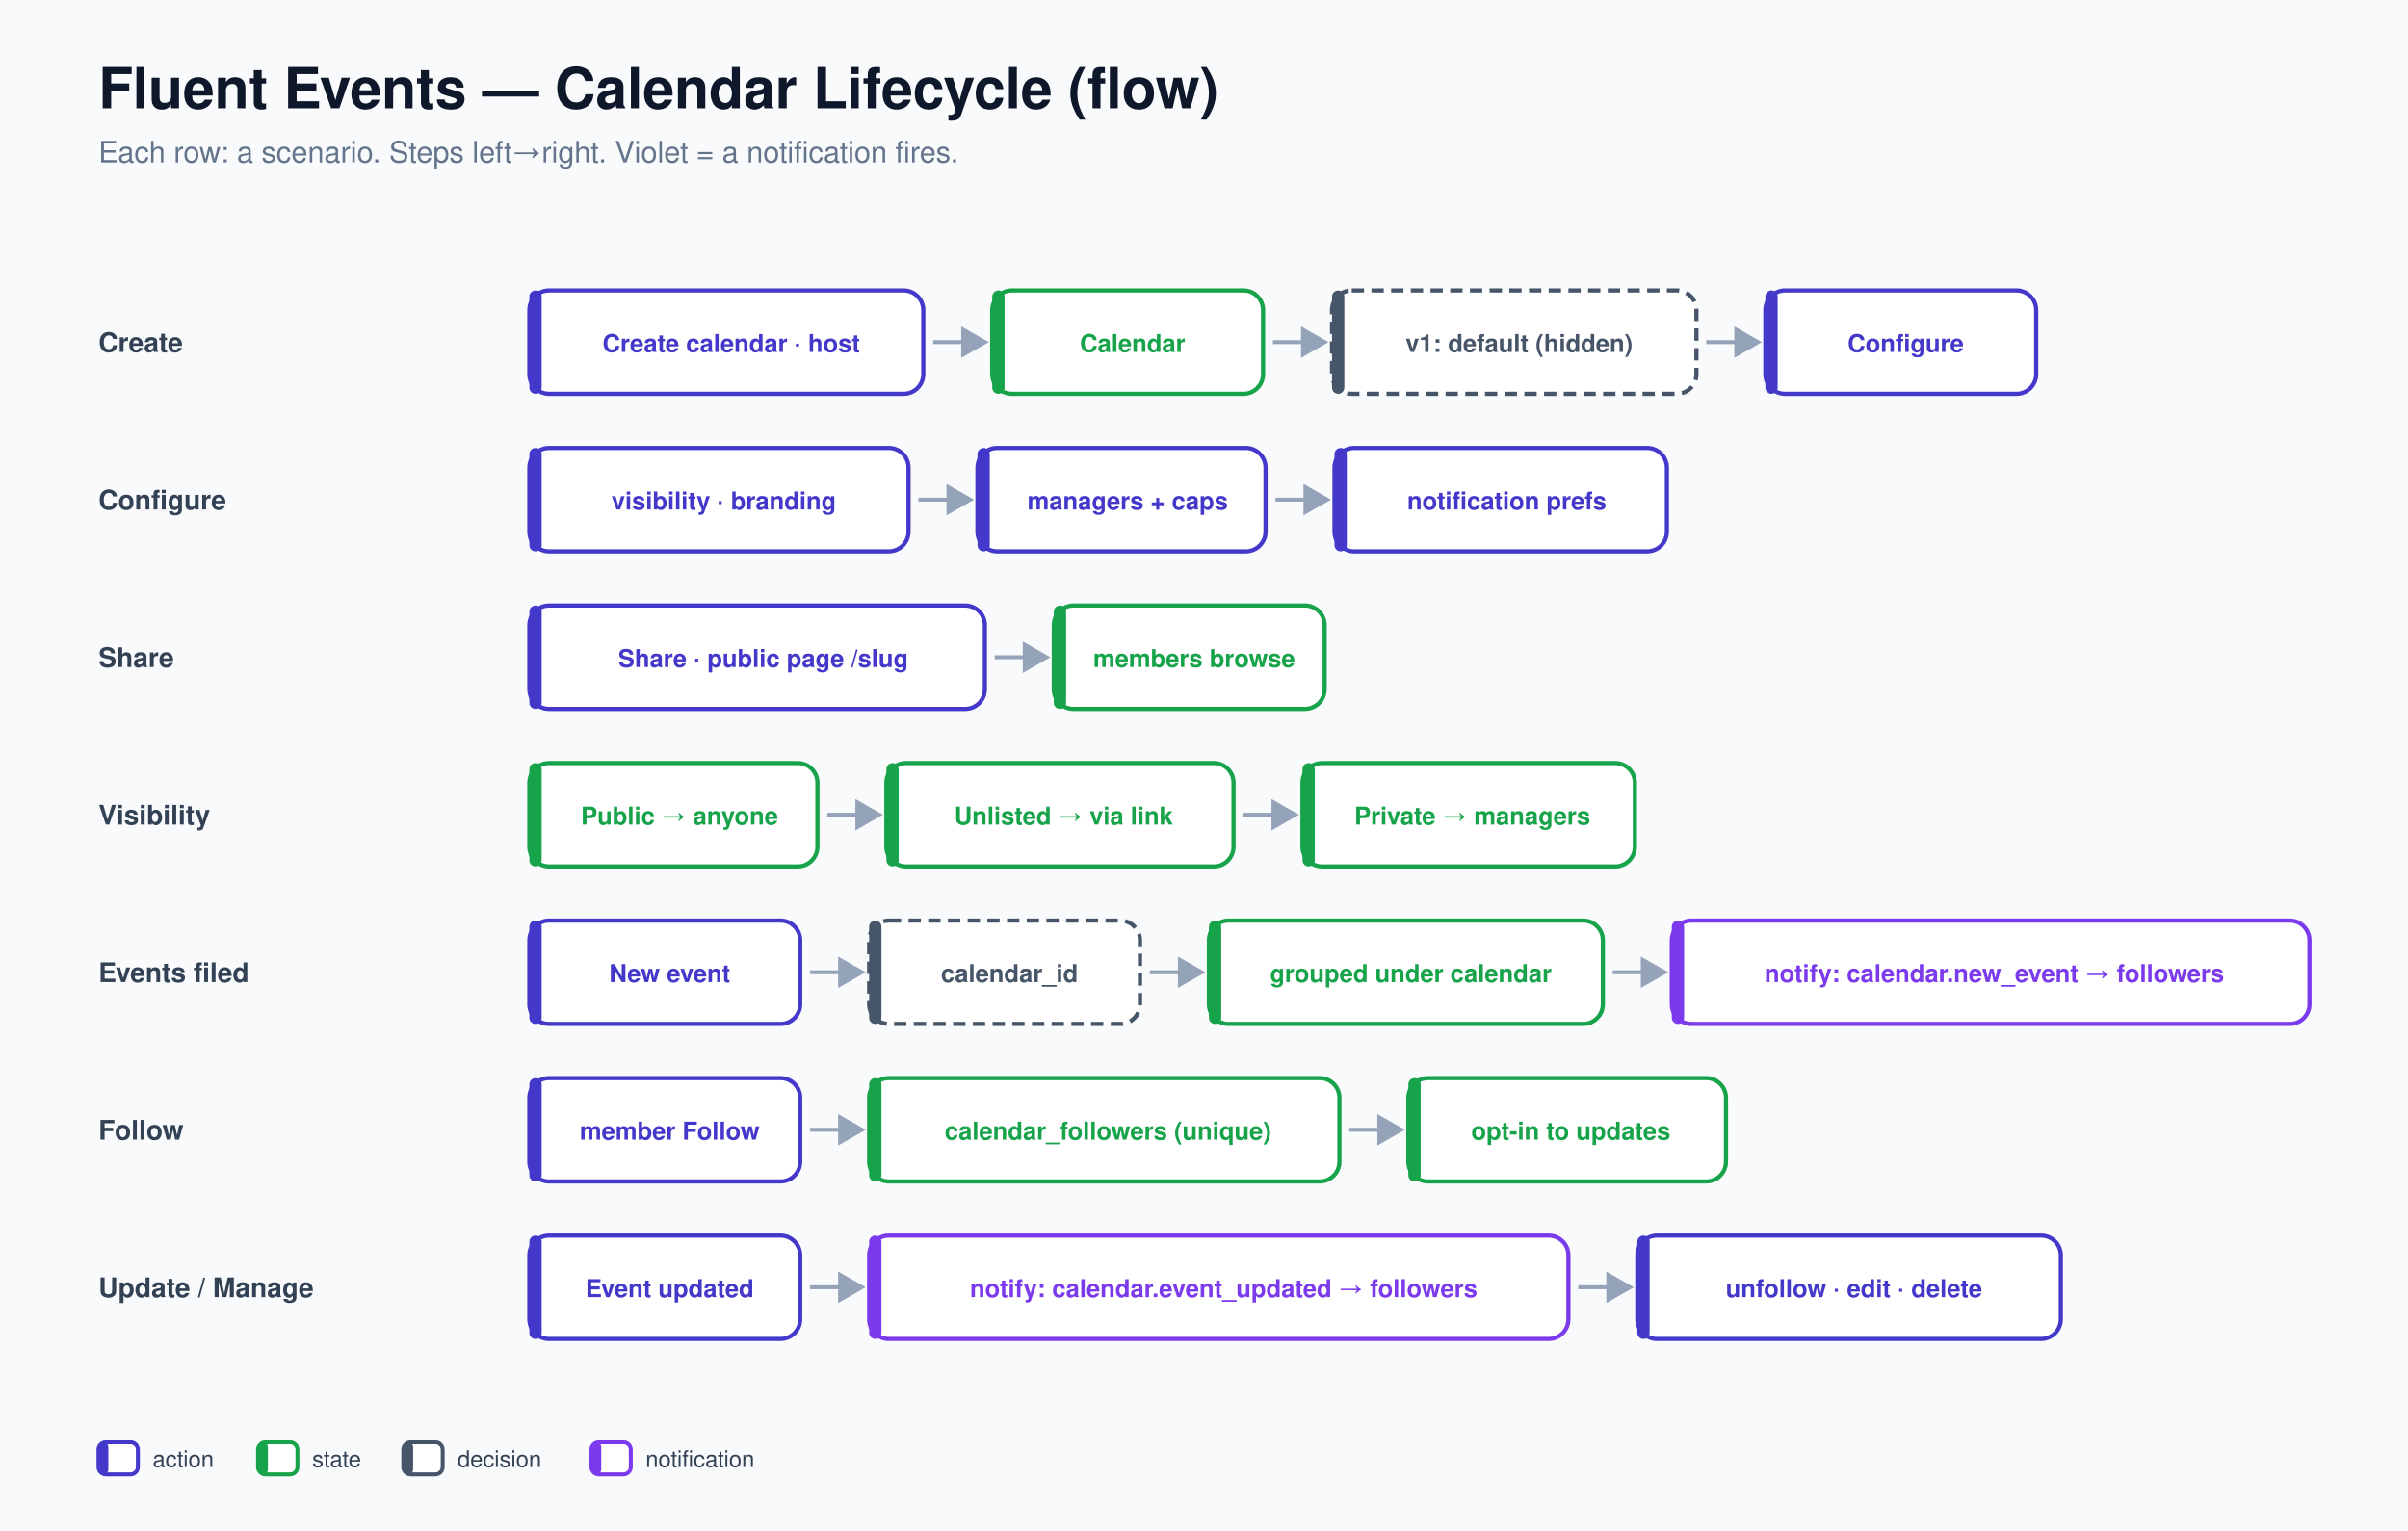
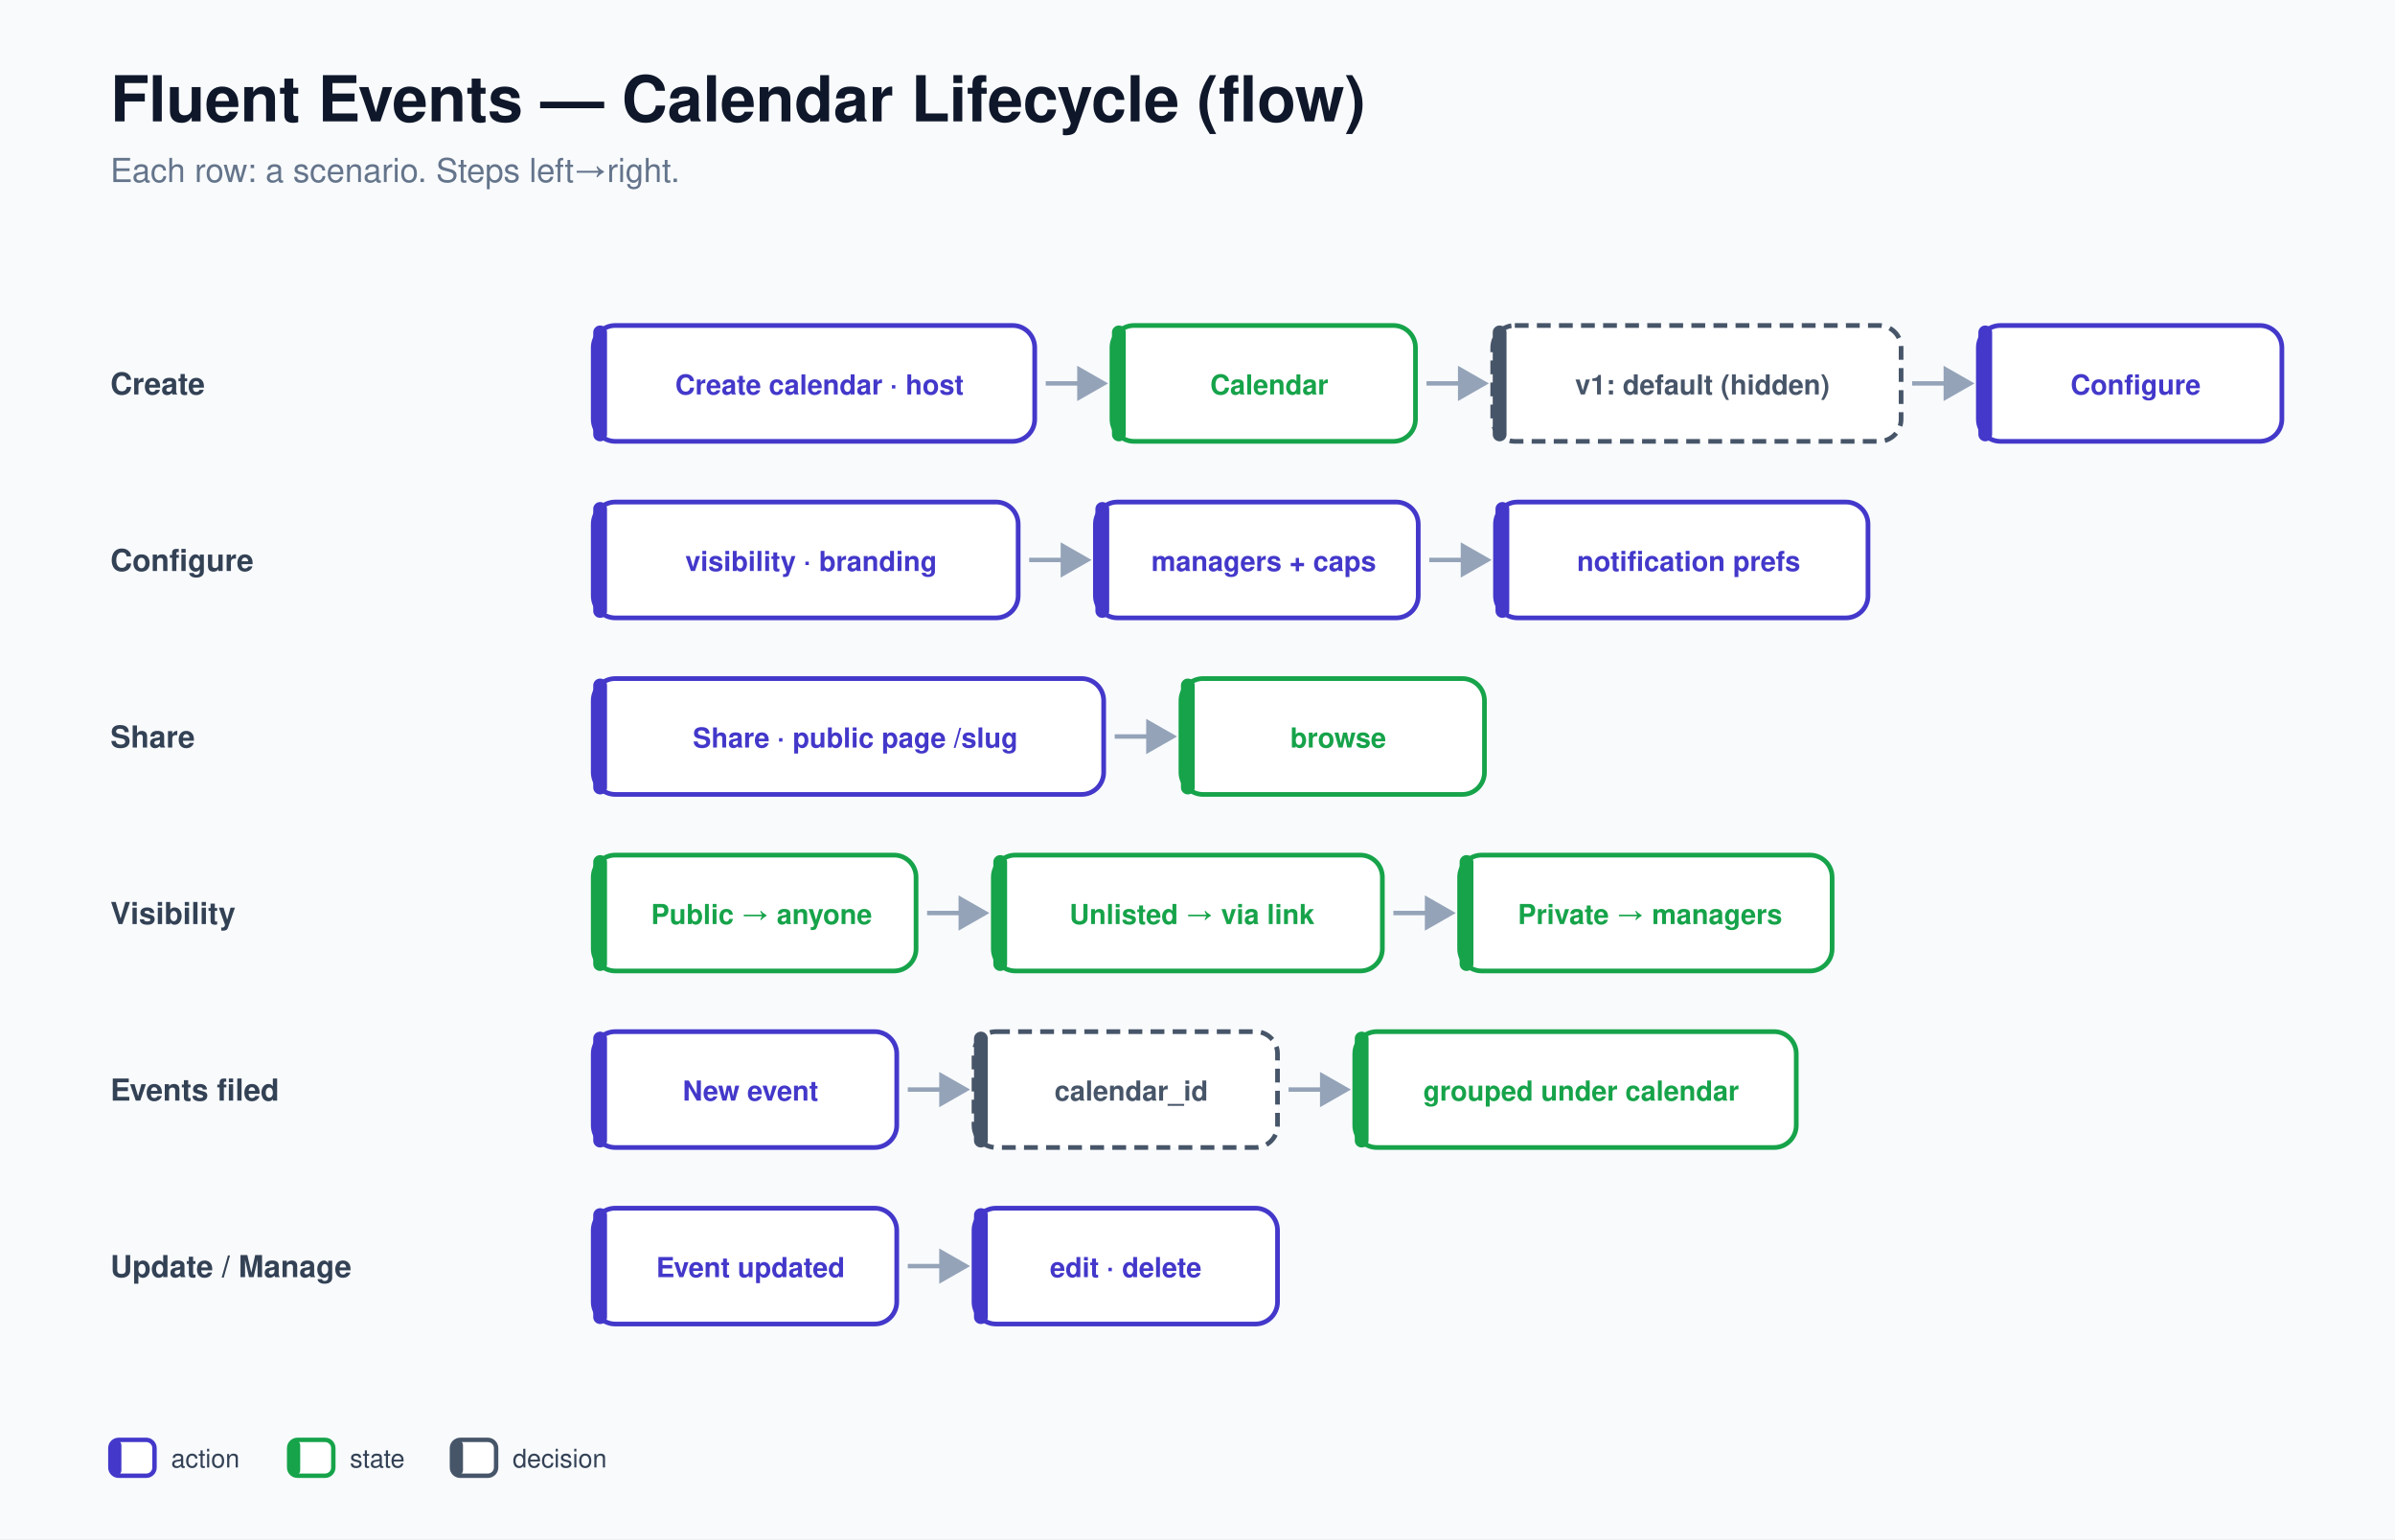
- <svg xmlns="http://www.w3.org/2000/svg" width="978" height="622" viewBox="0 0 978 622" font-family="ui-sans-serif,Segoe UI,Helvetica,Arial,sans-serif">
+ <svg xmlns="http://www.w3.org/2000/svg" width="868" height="558" viewBox="0 0 868 558" font-family="ui-sans-serif,Segoe UI,Helvetica,Arial,sans-serif">
  <defs>
    <marker id="arr" markerWidth="10" markerHeight="10" refX="7" refY="5" orient="auto">
      <path d="M1,1 L8,5 L1,9 z" fill="#94a3b8" />
    </marker>
  </defs>
-   <rect x="0" y="0" width="978" height="622" fill="#f8fafc" />
+   <rect x="0" y="0" width="868" height="558" fill="#f8fafc" />
  <text x="40" y="44" font-size="23" font-weight="700" fill="#0f172a">Fluent Events — Calendar Lifecycle (flow)</text>
-   <text x="40" y="66" font-size="12" fill="#64748b">Each row: a scenario. Steps left→right. Violet = a notification fires.</text>
+   <text x="40" y="66" font-size="12" fill="#64748b">Each row: a scenario. Steps left→right.</text>
  <text x="40" y="143" font-size="11" font-weight="700" fill="#334155">Create</text>
  <line x1="379" y1="139" x2="400" y2="139" stroke="#94a3b8" stroke-width="1.6" marker-end="url(#arr)" />
  <line x1="517" y1="139" x2="538" y2="139" stroke="#94a3b8" stroke-width="1.6" marker-end="url(#arr)" />
  <line x1="693" y1="139" x2="714" y2="139" stroke="#94a3b8" stroke-width="1.6" marker-end="url(#arr)" />
  <rect x="215" y="118" width="160" height="42" rx="8" fill="#ffffff" stroke="#4338ca" stroke-width="1.7" />
  <rect x="215" y="118" width="5" height="42" rx="2.5" fill="#4338ca" />
  <text x="297" y="143" font-size="10" font-weight="600" fill="#4338ca" text-anchor="middle">Create calendar · host</text>
  <rect x="403" y="118" width="110" height="42" rx="8" fill="#ffffff" stroke="#16a34a" stroke-width="1.7" />
  <rect x="403" y="118" width="5" height="42" rx="2.5" fill="#16a34a" />
  <text x="460" y="143" font-size="10" font-weight="600" fill="#16a34a" text-anchor="middle">Calendar</text>
  <rect x="541" y="118" width="148" height="42" rx="8" fill="#ffffff" stroke="#475569" stroke-width="1.7" stroke-dasharray="5,3" />
  <rect x="541" y="118" width="5" height="42" rx="2.5" fill="#475569" />
  <text x="617" y="143" font-size="10" font-weight="600" fill="#475569" text-anchor="middle">v1: default (hidden)</text>
  <rect x="717" y="118" width="110" height="42" rx="8" fill="#ffffff" stroke="#4338ca" stroke-width="1.7" />
  <rect x="717" y="118" width="5" height="42" rx="2.5" fill="#4338ca" />
  <text x="774" y="143" font-size="10" font-weight="600" fill="#4338ca" text-anchor="middle">Configure</text>
  <text x="40" y="207" font-size="11" font-weight="700" fill="#334155">Configure</text>
  <line x1="373" y1="203" x2="394" y2="203" stroke="#94a3b8" stroke-width="1.6" marker-end="url(#arr)" />
  <line x1="518" y1="203" x2="539" y2="203" stroke="#94a3b8" stroke-width="1.6" marker-end="url(#arr)" />
  <rect x="215" y="182" width="154" height="42" rx="8" fill="#ffffff" stroke="#4338ca" stroke-width="1.7" />
  <rect x="215" y="182" width="5" height="42" rx="2.5" fill="#4338ca" />
  <text x="294" y="207" font-size="10" font-weight="600" fill="#4338ca" text-anchor="middle">visibility · branding</text>
  <rect x="397" y="182" width="117" height="42" rx="8" fill="#ffffff" stroke="#4338ca" stroke-width="1.7" />
  <rect x="397" y="182" width="5" height="42" rx="2.5" fill="#4338ca" />
  <text x="458" y="207" font-size="10" font-weight="600" fill="#4338ca" text-anchor="middle">managers + caps</text>
  <rect x="542" y="182" width="135" height="42" rx="8" fill="#ffffff" stroke="#4338ca" stroke-width="1.7" />
  <rect x="542" y="182" width="5" height="42" rx="2.5" fill="#4338ca" />
  <text x="612" y="207" font-size="10" font-weight="600" fill="#4338ca" text-anchor="middle">notification prefs</text>
  <text x="40" y="271" font-size="11" font-weight="700" fill="#334155">Share</text>
  <line x1="404" y1="267" x2="425" y2="267" stroke="#94a3b8" stroke-width="1.6" marker-end="url(#arr)" />
  <rect x="215" y="246" width="185" height="42" rx="8" fill="#ffffff" stroke="#4338ca" stroke-width="1.7" />
  <rect x="215" y="246" width="5" height="42" rx="2.5" fill="#4338ca" />
  <text x="310" y="271" font-size="10" font-weight="600" fill="#4338ca" text-anchor="middle">Share · public page  /slug</text>
  <rect x="428" y="246" width="110" height="42" rx="8" fill="#ffffff" stroke="#16a34a" stroke-width="1.7" />
  <rect x="428" y="246" width="5" height="42" rx="2.5" fill="#16a34a" />
-   <text x="485" y="271" font-size="10" font-weight="600" fill="#16a34a" text-anchor="middle">members browse</text>
+   <text x="485" y="271" font-size="10" font-weight="600" fill="#16a34a" text-anchor="middle">browse</text>
  <text x="40" y="335" font-size="11" font-weight="700" fill="#334155">Visibility</text>
  <line x1="336" y1="331" x2="357" y2="331" stroke="#94a3b8" stroke-width="1.6" marker-end="url(#arr)" />
  <line x1="505" y1="331" x2="526" y2="331" stroke="#94a3b8" stroke-width="1.6" marker-end="url(#arr)" />
  <rect x="215" y="310" width="117" height="42" rx="8" fill="#ffffff" stroke="#16a34a" stroke-width="1.7" />
  <rect x="215" y="310" width="5" height="42" rx="2.5" fill="#16a34a" />
  <text x="276" y="335" font-size="10" font-weight="600" fill="#16a34a" text-anchor="middle">Public → anyone</text>
  <rect x="360" y="310" width="141" height="42" rx="8" fill="#ffffff" stroke="#16a34a" stroke-width="1.7" />
  <rect x="360" y="310" width="5" height="42" rx="2.5" fill="#16a34a" />
  <text x="432" y="335" font-size="10" font-weight="600" fill="#16a34a" text-anchor="middle">Unlisted → via link</text>
  <rect x="529" y="310" width="135" height="42" rx="8" fill="#ffffff" stroke="#16a34a" stroke-width="1.7" />
  <rect x="529" y="310" width="5" height="42" rx="2.5" fill="#16a34a" />
  <text x="598" y="335" font-size="10" font-weight="600" fill="#16a34a" text-anchor="middle">Private → managers</text>
  <text x="40" y="399" font-size="11" font-weight="700" fill="#334155">Events filed</text>
  <line x1="329" y1="395" x2="350" y2="395" stroke="#94a3b8" stroke-width="1.6" marker-end="url(#arr)" />
  <line x1="467" y1="395" x2="488" y2="395" stroke="#94a3b8" stroke-width="1.6" marker-end="url(#arr)" />
-   <line x1="655" y1="395" x2="676" y2="395" stroke="#94a3b8" stroke-width="1.6" marker-end="url(#arr)" />
  <rect x="215" y="374" width="110" height="42" rx="8" fill="#ffffff" stroke="#4338ca" stroke-width="1.7" />
  <rect x="215" y="374" width="5" height="42" rx="2.5" fill="#4338ca" />
  <text x="272" y="399" font-size="10" font-weight="600" fill="#4338ca" text-anchor="middle">New event</text>
  <rect x="353" y="374" width="110" height="42" rx="8" fill="#ffffff" stroke="#475569" stroke-width="1.7" stroke-dasharray="5,3" />
  <rect x="353" y="374" width="5" height="42" rx="2.5" fill="#475569" />
  <text x="410" y="399" font-size="10" font-weight="600" fill="#475569" text-anchor="middle">calendar_id</text>
  <rect x="491" y="374" width="160" height="42" rx="8" fill="#ffffff" stroke="#16a34a" stroke-width="1.7" />
  <rect x="491" y="374" width="5" height="42" rx="2.5" fill="#16a34a" />
  <text x="573" y="399" font-size="10" font-weight="600" fill="#16a34a" text-anchor="middle">grouped under calendar</text>
-   <rect x="679" y="374" width="259" height="42" rx="8" fill="#ffffff" stroke="#7c3aed" stroke-width="1.7" />
-   <rect x="679" y="374" width="5" height="42" rx="2.5" fill="#7c3aed" />
-   <text x="810" y="399" font-size="10" font-weight="600" fill="#7c3aed" text-anchor="middle">notify: calendar.new_event → followers</text>
-   <text x="40" y="463" font-size="11" font-weight="700" fill="#334155">Follow</text>
+   <text x="40" y="463" font-size="11" font-weight="700" fill="#334155">Update / Manage</text>
  <line x1="329" y1="459" x2="350" y2="459" stroke="#94a3b8" stroke-width="1.6" marker-end="url(#arr)" />
-   <line x1="548" y1="459" x2="569" y2="459" stroke="#94a3b8" stroke-width="1.6" marker-end="url(#arr)" />
  <rect x="215" y="438" width="110" height="42" rx="8" fill="#ffffff" stroke="#4338ca" stroke-width="1.7" />
  <rect x="215" y="438" width="5" height="42" rx="2.5" fill="#4338ca" />
-   <text x="272" y="463" font-size="10" font-weight="600" fill="#4338ca" text-anchor="middle">member Follow</text>
-   <rect x="353" y="438" width="191" height="42" rx="8" fill="#ffffff" stroke="#16a34a" stroke-width="1.7" />
-   <rect x="353" y="438" width="5" height="42" rx="2.5" fill="#16a34a" />
-   <text x="450" y="463" font-size="10" font-weight="600" fill="#16a34a" text-anchor="middle">calendar_followers (unique)</text>
-   <rect x="572" y="438" width="129" height="42" rx="8" fill="#ffffff" stroke="#16a34a" stroke-width="1.7" />
-   <rect x="572" y="438" width="5" height="42" rx="2.5" fill="#16a34a" />
-   <text x="638" y="463" font-size="10" font-weight="600" fill="#16a34a" text-anchor="middle">opt-in to updates</text>
-   <text x="40" y="527" font-size="11" font-weight="700" fill="#334155">Update / Manage</text>
-   <line x1="329" y1="523" x2="350" y2="523" stroke="#94a3b8" stroke-width="1.6" marker-end="url(#arr)" />
-   <line x1="641" y1="523" x2="662" y2="523" stroke="#94a3b8" stroke-width="1.6" marker-end="url(#arr)" />
-   <rect x="215" y="502" width="110" height="42" rx="8" fill="#ffffff" stroke="#4338ca" stroke-width="1.7" />
-   <rect x="215" y="502" width="5" height="42" rx="2.5" fill="#4338ca" />
-   <text x="272" y="527" font-size="10" font-weight="600" fill="#4338ca" text-anchor="middle">Event updated</text>
-   <rect x="353" y="502" width="284" height="42" rx="8" fill="#ffffff" stroke="#7c3aed" stroke-width="1.7" />
-   <rect x="353" y="502" width="5" height="42" rx="2.5" fill="#7c3aed" />
-   <text x="497" y="527" font-size="10" font-weight="600" fill="#7c3aed" text-anchor="middle">notify: calendar.event_updated → followers</text>
-   <rect x="665" y="502" width="172" height="42" rx="8" fill="#ffffff" stroke="#4338ca" stroke-width="1.7" />
-   <rect x="665" y="502" width="5" height="42" rx="2.5" fill="#4338ca" />
-   <text x="753" y="527" font-size="10" font-weight="600" fill="#4338ca" text-anchor="middle">unfollow · edit · delete</text>
-   <g transform="translate(40,596)">
+   <text x="272" y="463" font-size="10" font-weight="600" fill="#4338ca" text-anchor="middle">Event updated</text>
+   <rect x="353" y="438" width="110" height="42" rx="8" fill="#ffffff" stroke="#4338ca" stroke-width="1.7" />
+   <rect x="353" y="438" width="5" height="42" rx="2.5" fill="#4338ca" />
+   <text x="408" y="463" font-size="10" font-weight="600" fill="#4338ca" text-anchor="middle">edit · delete</text>
+   <g transform="translate(40,532)">
    <rect x="0" y="-10" width="16" height="13" rx="3" fill="#ffffff" stroke="#4338ca" stroke-width="1.6" />
    <rect x="0" y="-10" width="4" height="13" rx="2" fill="#4338ca" />
    <text x="22" y="0" font-size="9.3" fill="#334155">action</text>
    <rect x="64.8" y="-10" width="16" height="13" rx="3" fill="#ffffff" stroke="#16a34a" stroke-width="1.6" />
    <rect x="64.8" y="-10" width="4" height="13" rx="2" fill="#16a34a" />
    <text x="86.8" y="0" font-size="9.3" fill="#334155">state</text>
    <rect x="123.8" y="-10" width="16" height="13" rx="3" fill="#ffffff" stroke="#475569" stroke-width="1.6" />
    <rect x="123.8" y="-10" width="4" height="13" rx="2" fill="#475569" />
    <text x="145.8" y="0" font-size="9.3" fill="#334155">decision</text>
-     <rect x="200.2" y="-10" width="16" height="13" rx="3" fill="#ffffff" stroke="#7c3aed" stroke-width="1.6" />
-     <rect x="200.2" y="-10" width="4" height="13" rx="2" fill="#7c3aed" />
-     <text x="222.2" y="0" font-size="9.3" fill="#334155">notification</text>
  </g>
</svg>
